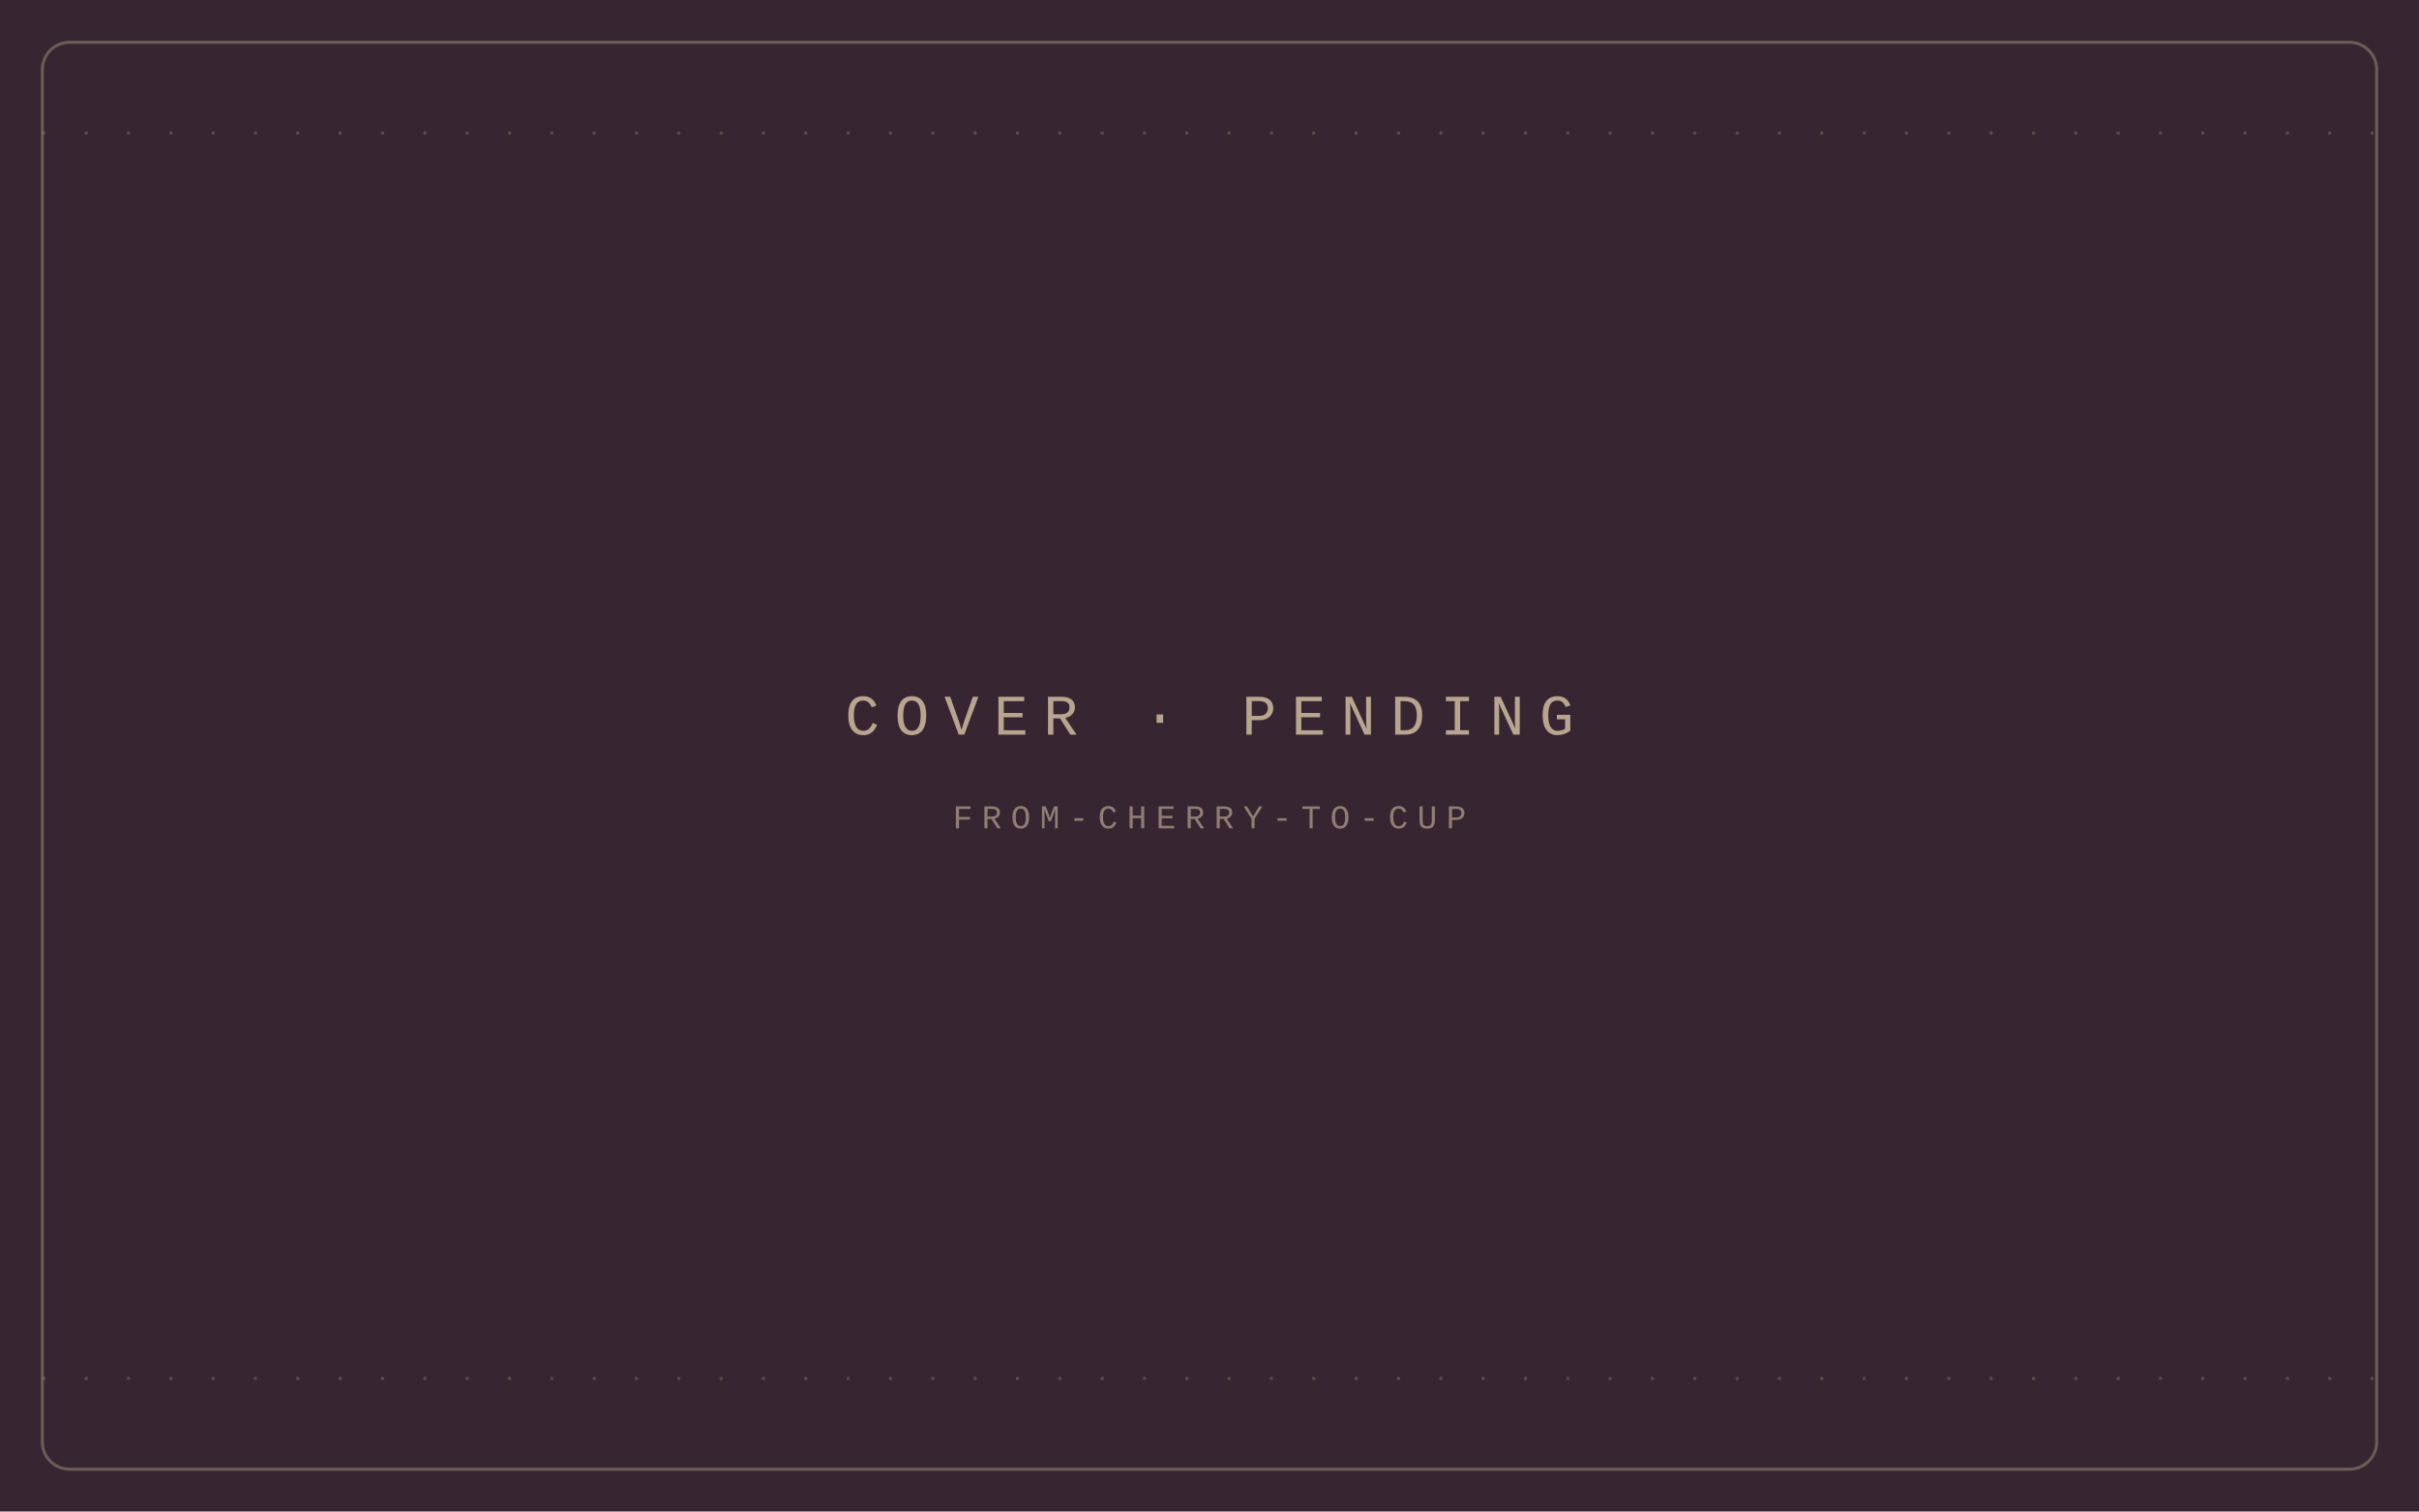
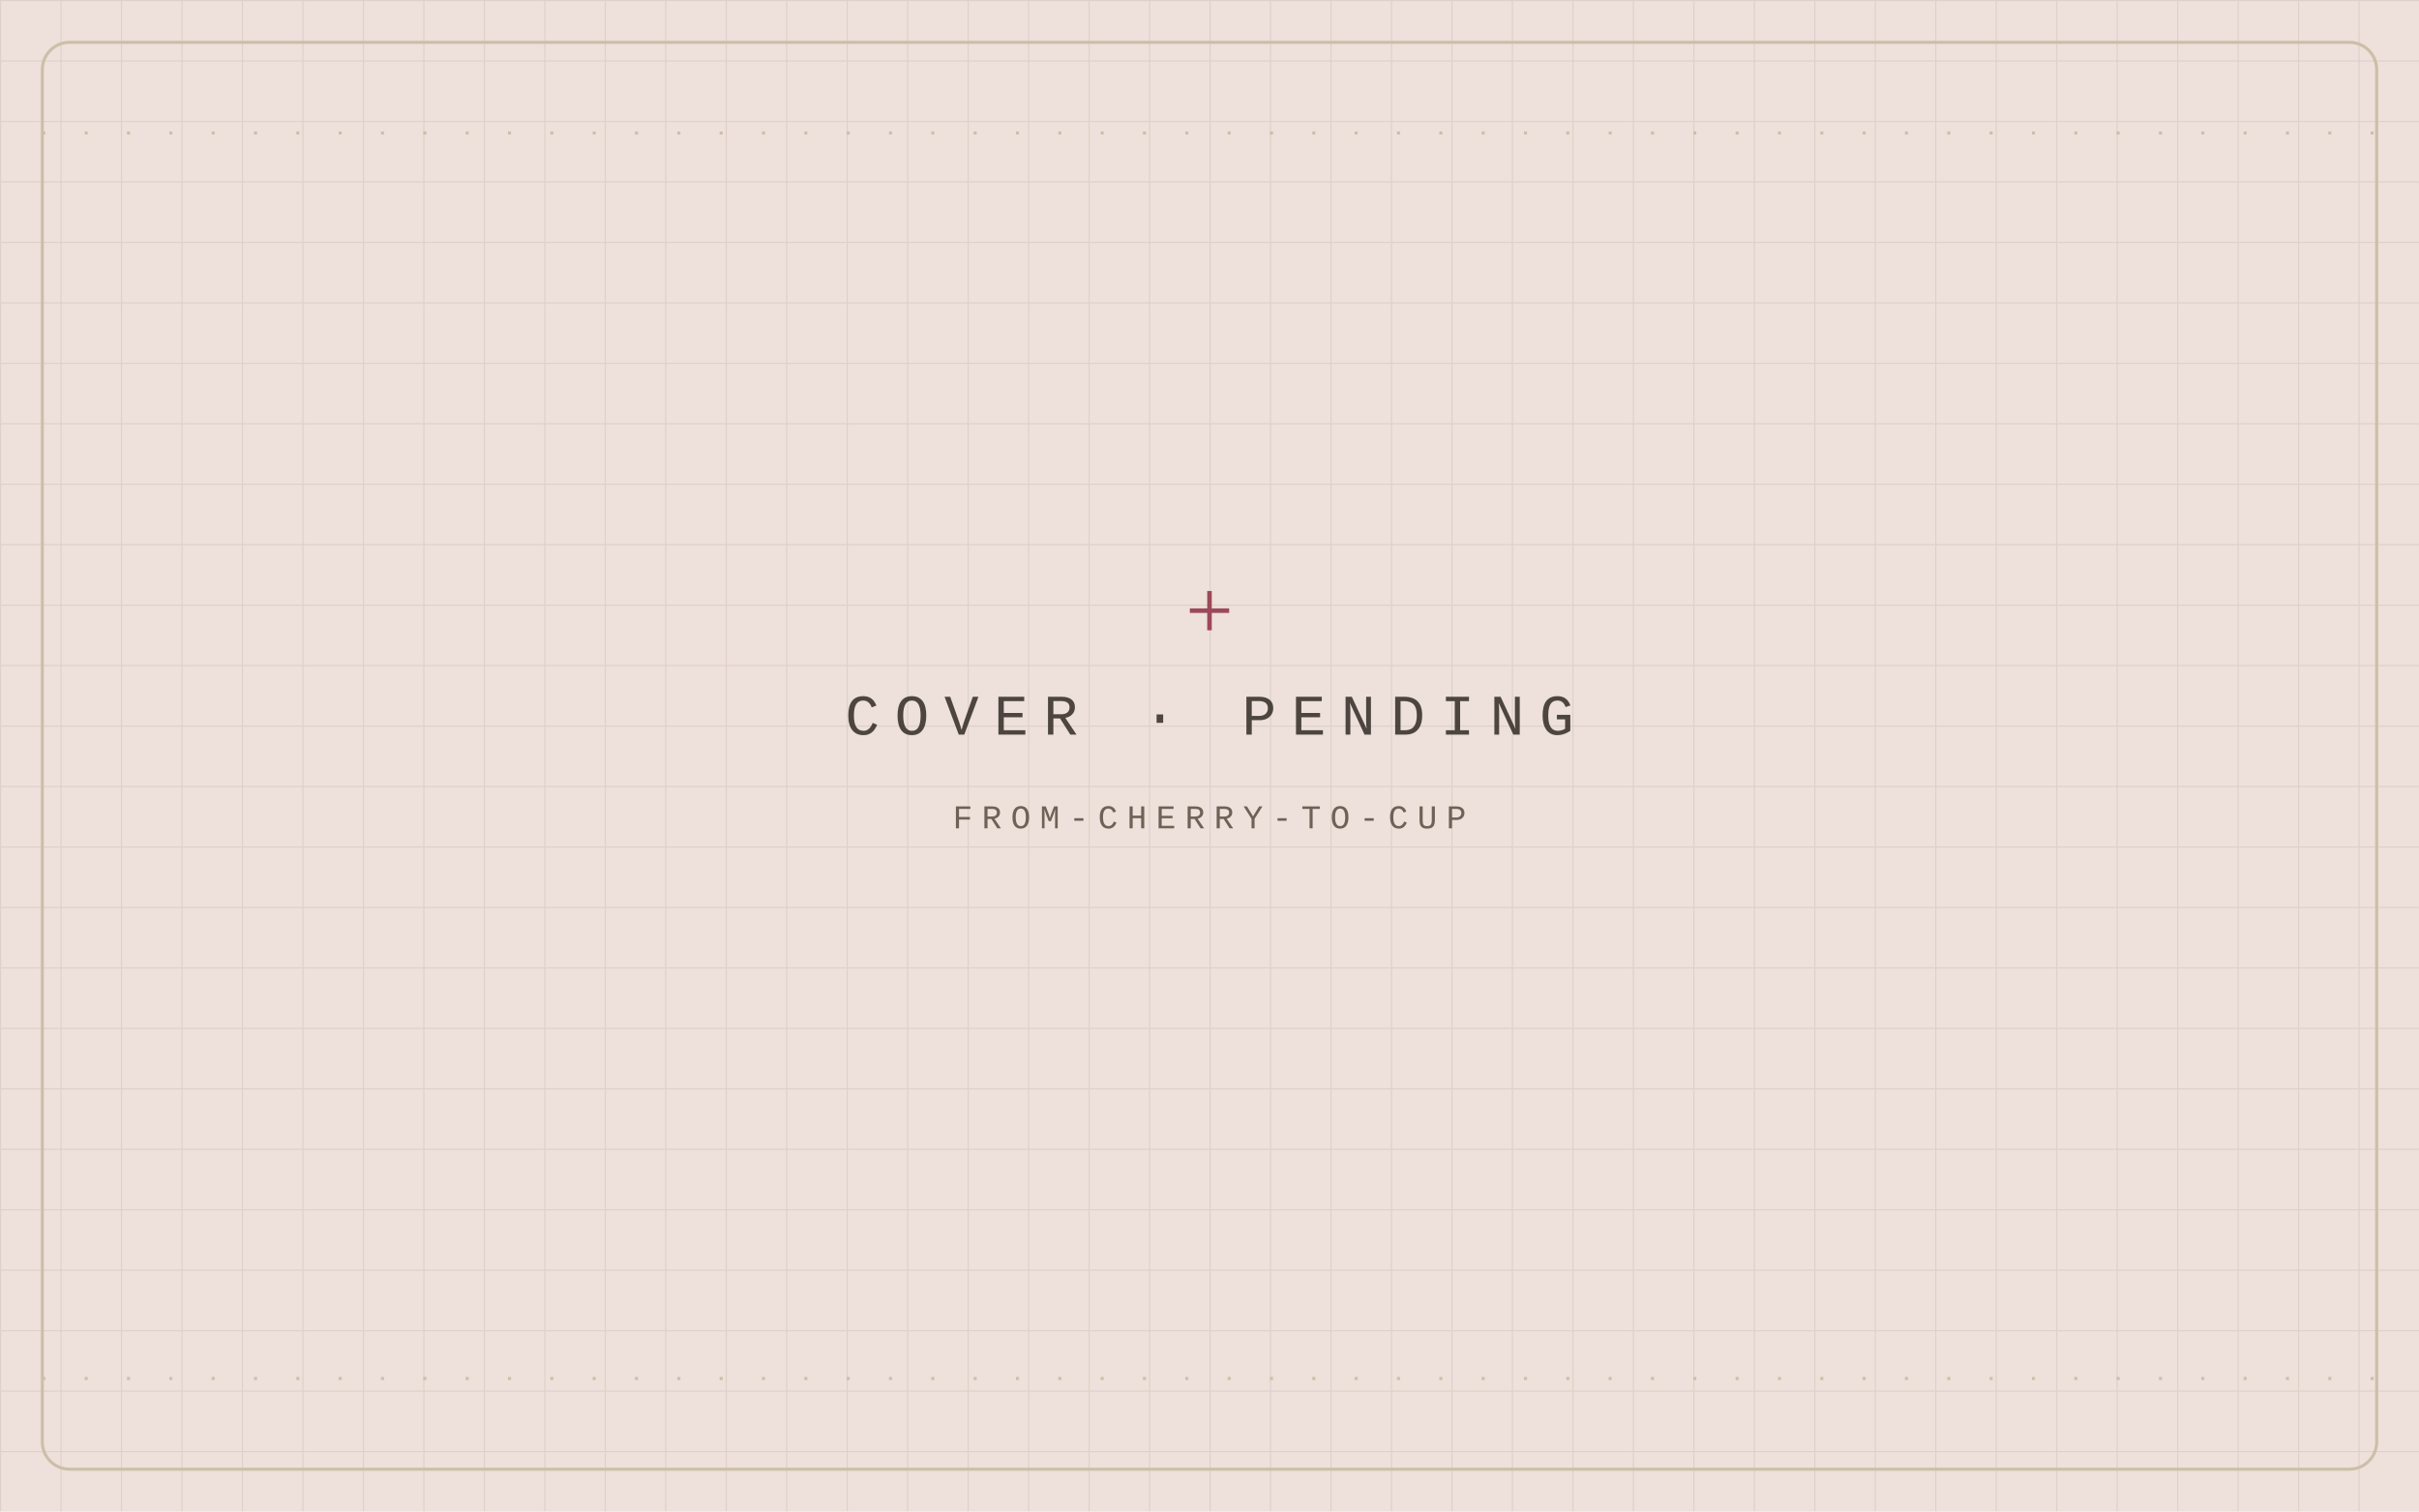
<svg xmlns="http://www.w3.org/2000/svg" width="1600" height="1000" viewBox="0 0 1600 1000" role="img" aria-label="Placeholder image">
-   <rect width="1600" height="1000" fill="#372532" />
-   <rect x="28" y="28" width="1544" height="944" fill="none" stroke="#a5937d" stroke-opacity="0.5" stroke-width="2" rx="18" />
-   <line x1="28" y1="88" x2="1572" y2="88" stroke="#a5937d" stroke-opacity="0.35" stroke-width="2" stroke-dasharray="2 26" />
-   <line x1="28" y1="912" x2="1572" y2="912" stroke="#a5937d" stroke-opacity="0.35" stroke-width="2" stroke-dasharray="2 26" />
-   <text x="800" y="486" text-anchor="middle" font-family="'IBM Plex Mono','Courier New',monospace" font-size="38" letter-spacing="10" fill="#b7a58f">COVER · PENDING</text>
-   <text x="800" y="548" text-anchor="middle" font-family="'IBM Plex Mono','Courier New',monospace" font-size="22" letter-spacing="6" fill="#b7a58f" fill-opacity="0.7">FROM-CHERRY-TO-CUP</text>
+   <defs>
+     <pattern id="ledger" width="40" height="40" patternUnits="userSpaceOnUse">
+       <path d="M40 0H0v40" fill="none" stroke="#2a241e" stroke-opacity="0.085" stroke-width="1.5" />
+     </pattern>
+   </defs>
+   <rect width="1600" height="1000" fill="#eee0da" />
+   <rect width="1600" height="1000" fill="url(#ledger)" />
+   <rect x="28" y="28" width="1544" height="944" fill="none" stroke="#cbbfa8" stroke-width="2" rx="18" />
+   <line x1="28" y1="88" x2="1572" y2="88" stroke="#cbbfa8" stroke-width="2" stroke-dasharray="2 26" />
+   <line x1="28" y1="912" x2="1572" y2="912" stroke="#cbbfa8" stroke-width="2" stroke-dasharray="2 26" />
+   <path d="M787 404h26M800 391v26" stroke="#8e2f45" stroke-opacity="0.85" stroke-width="3" />
+   <text x="800" y="486" text-anchor="middle" font-family="'IBM Plex Mono','Courier New',monospace" font-size="38" letter-spacing="10" fill="#2a241e" fill-opacity="0.82">COVER · PENDING</text>
+   <text x="800" y="548" text-anchor="middle" font-family="'IBM Plex Mono','Courier New',monospace" font-size="22" letter-spacing="6" fill="#6e6257">FROM-CHERRY-TO-CUP</text>
</svg>
